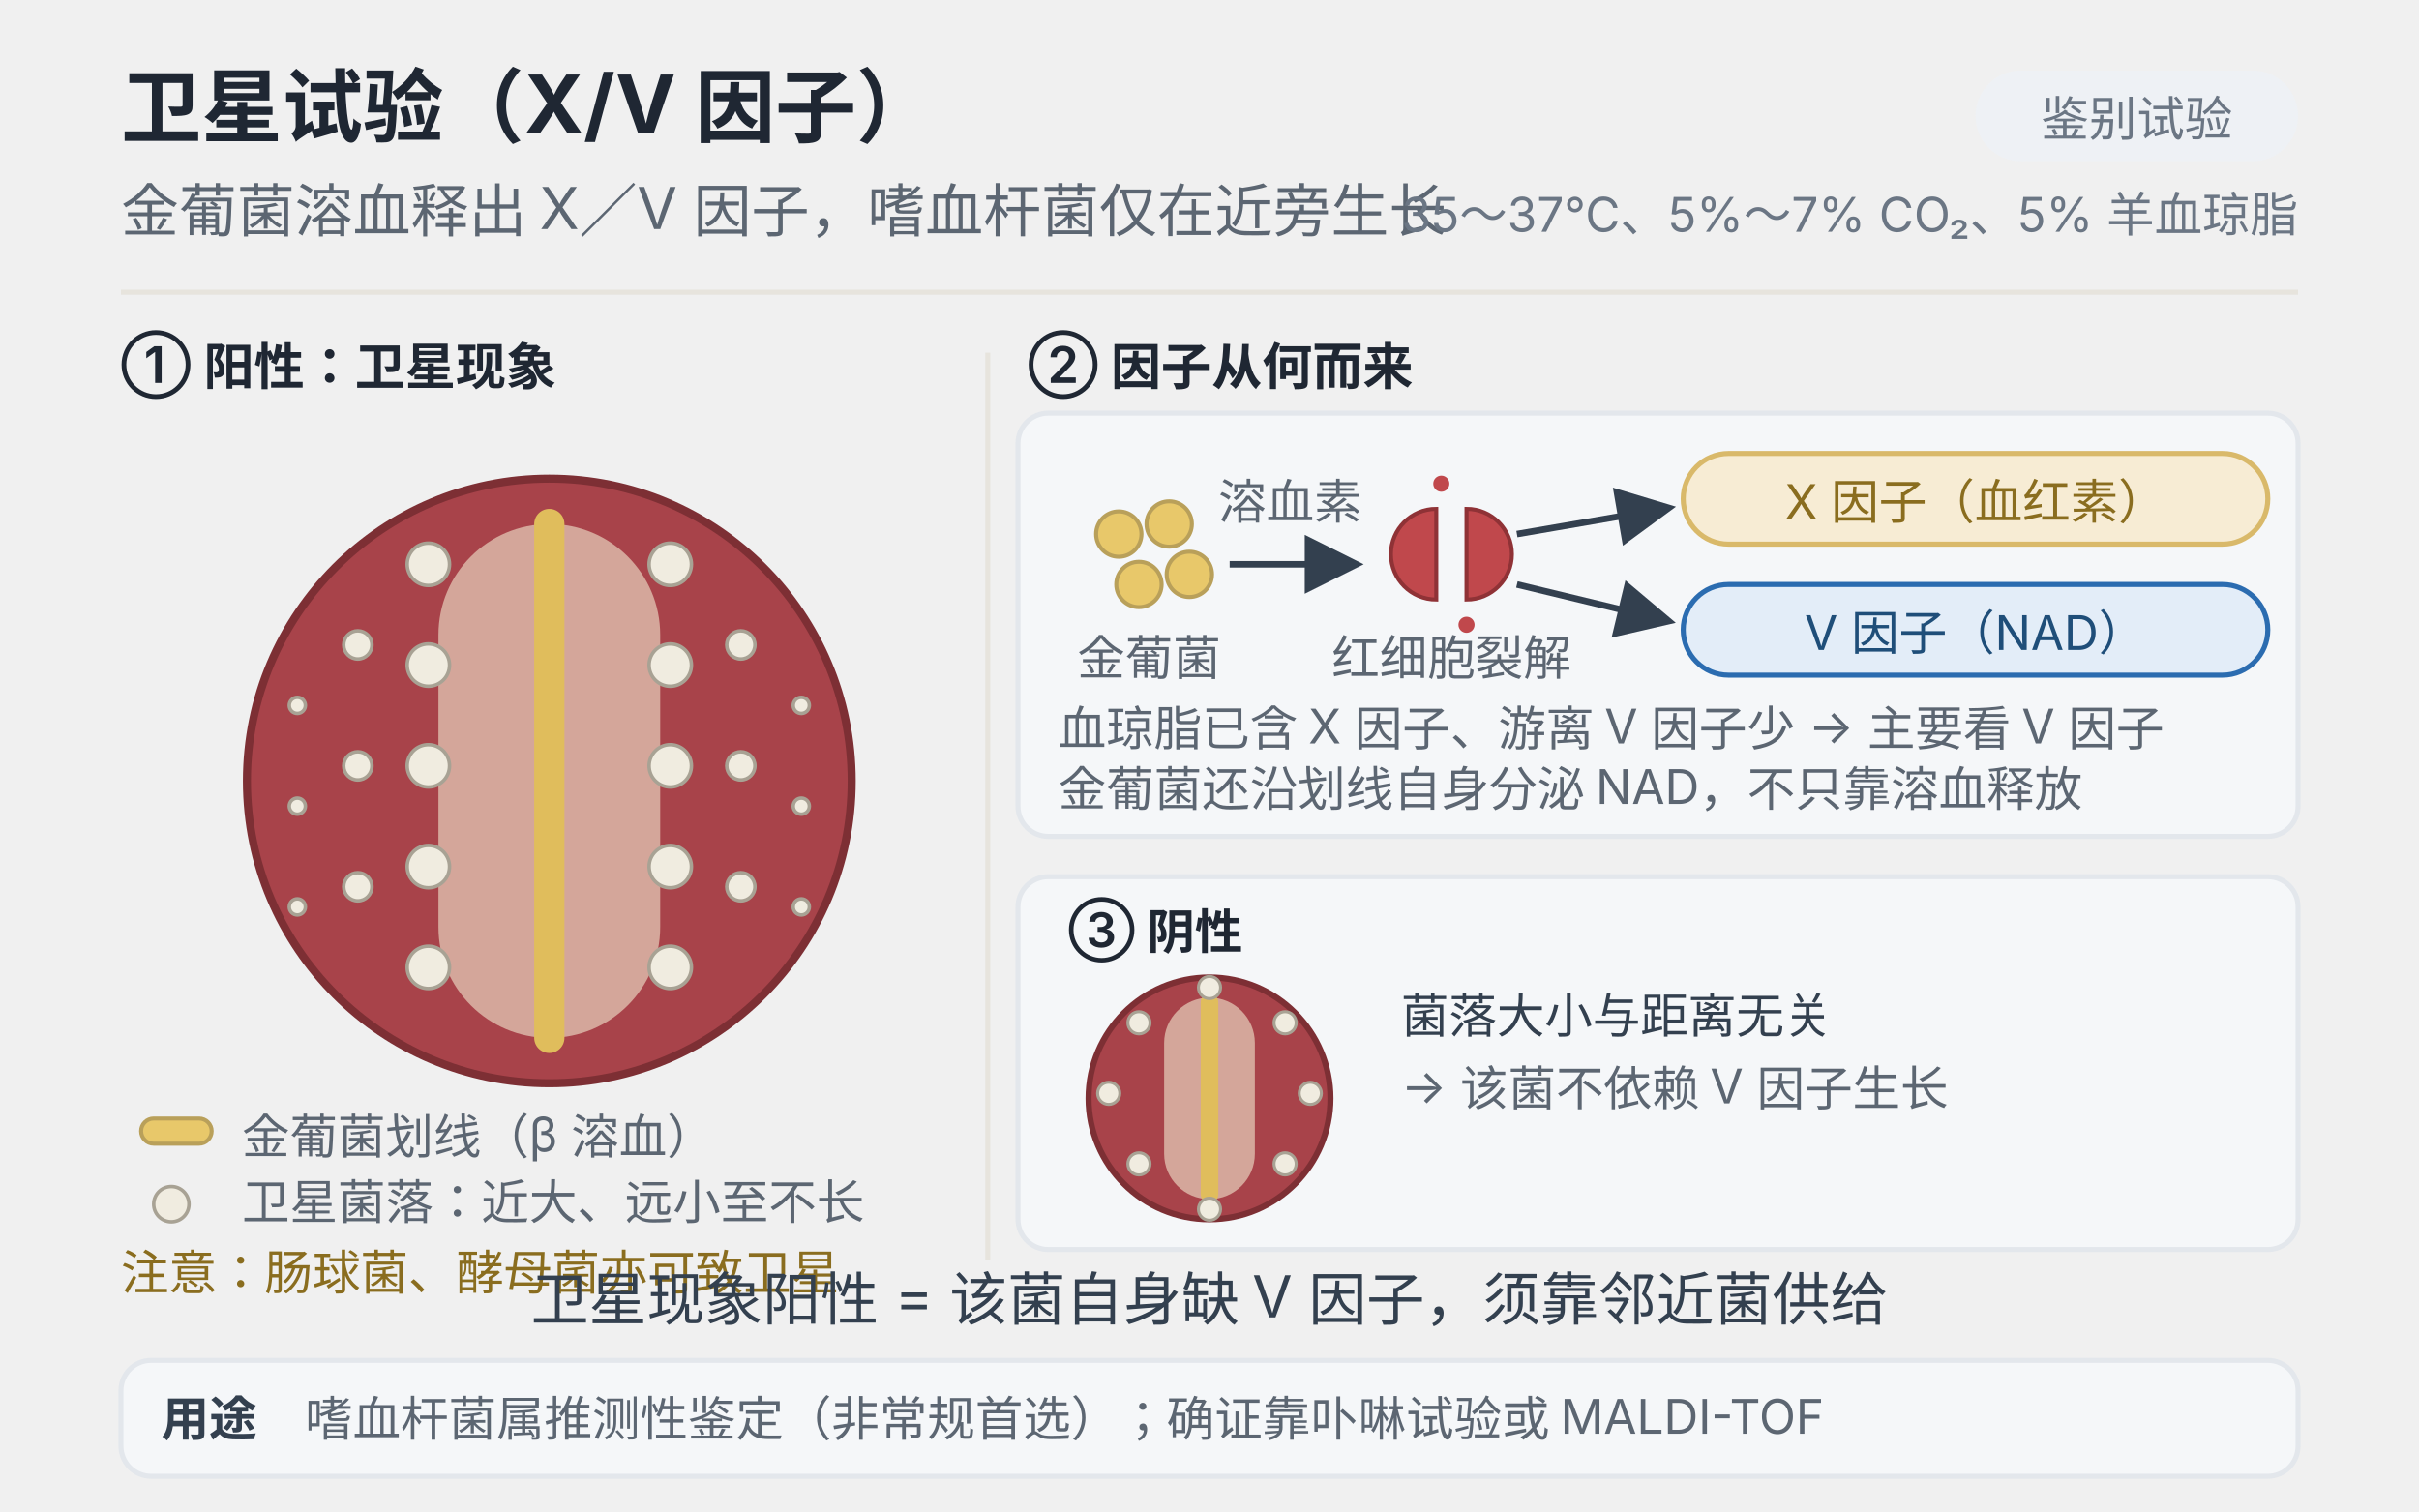
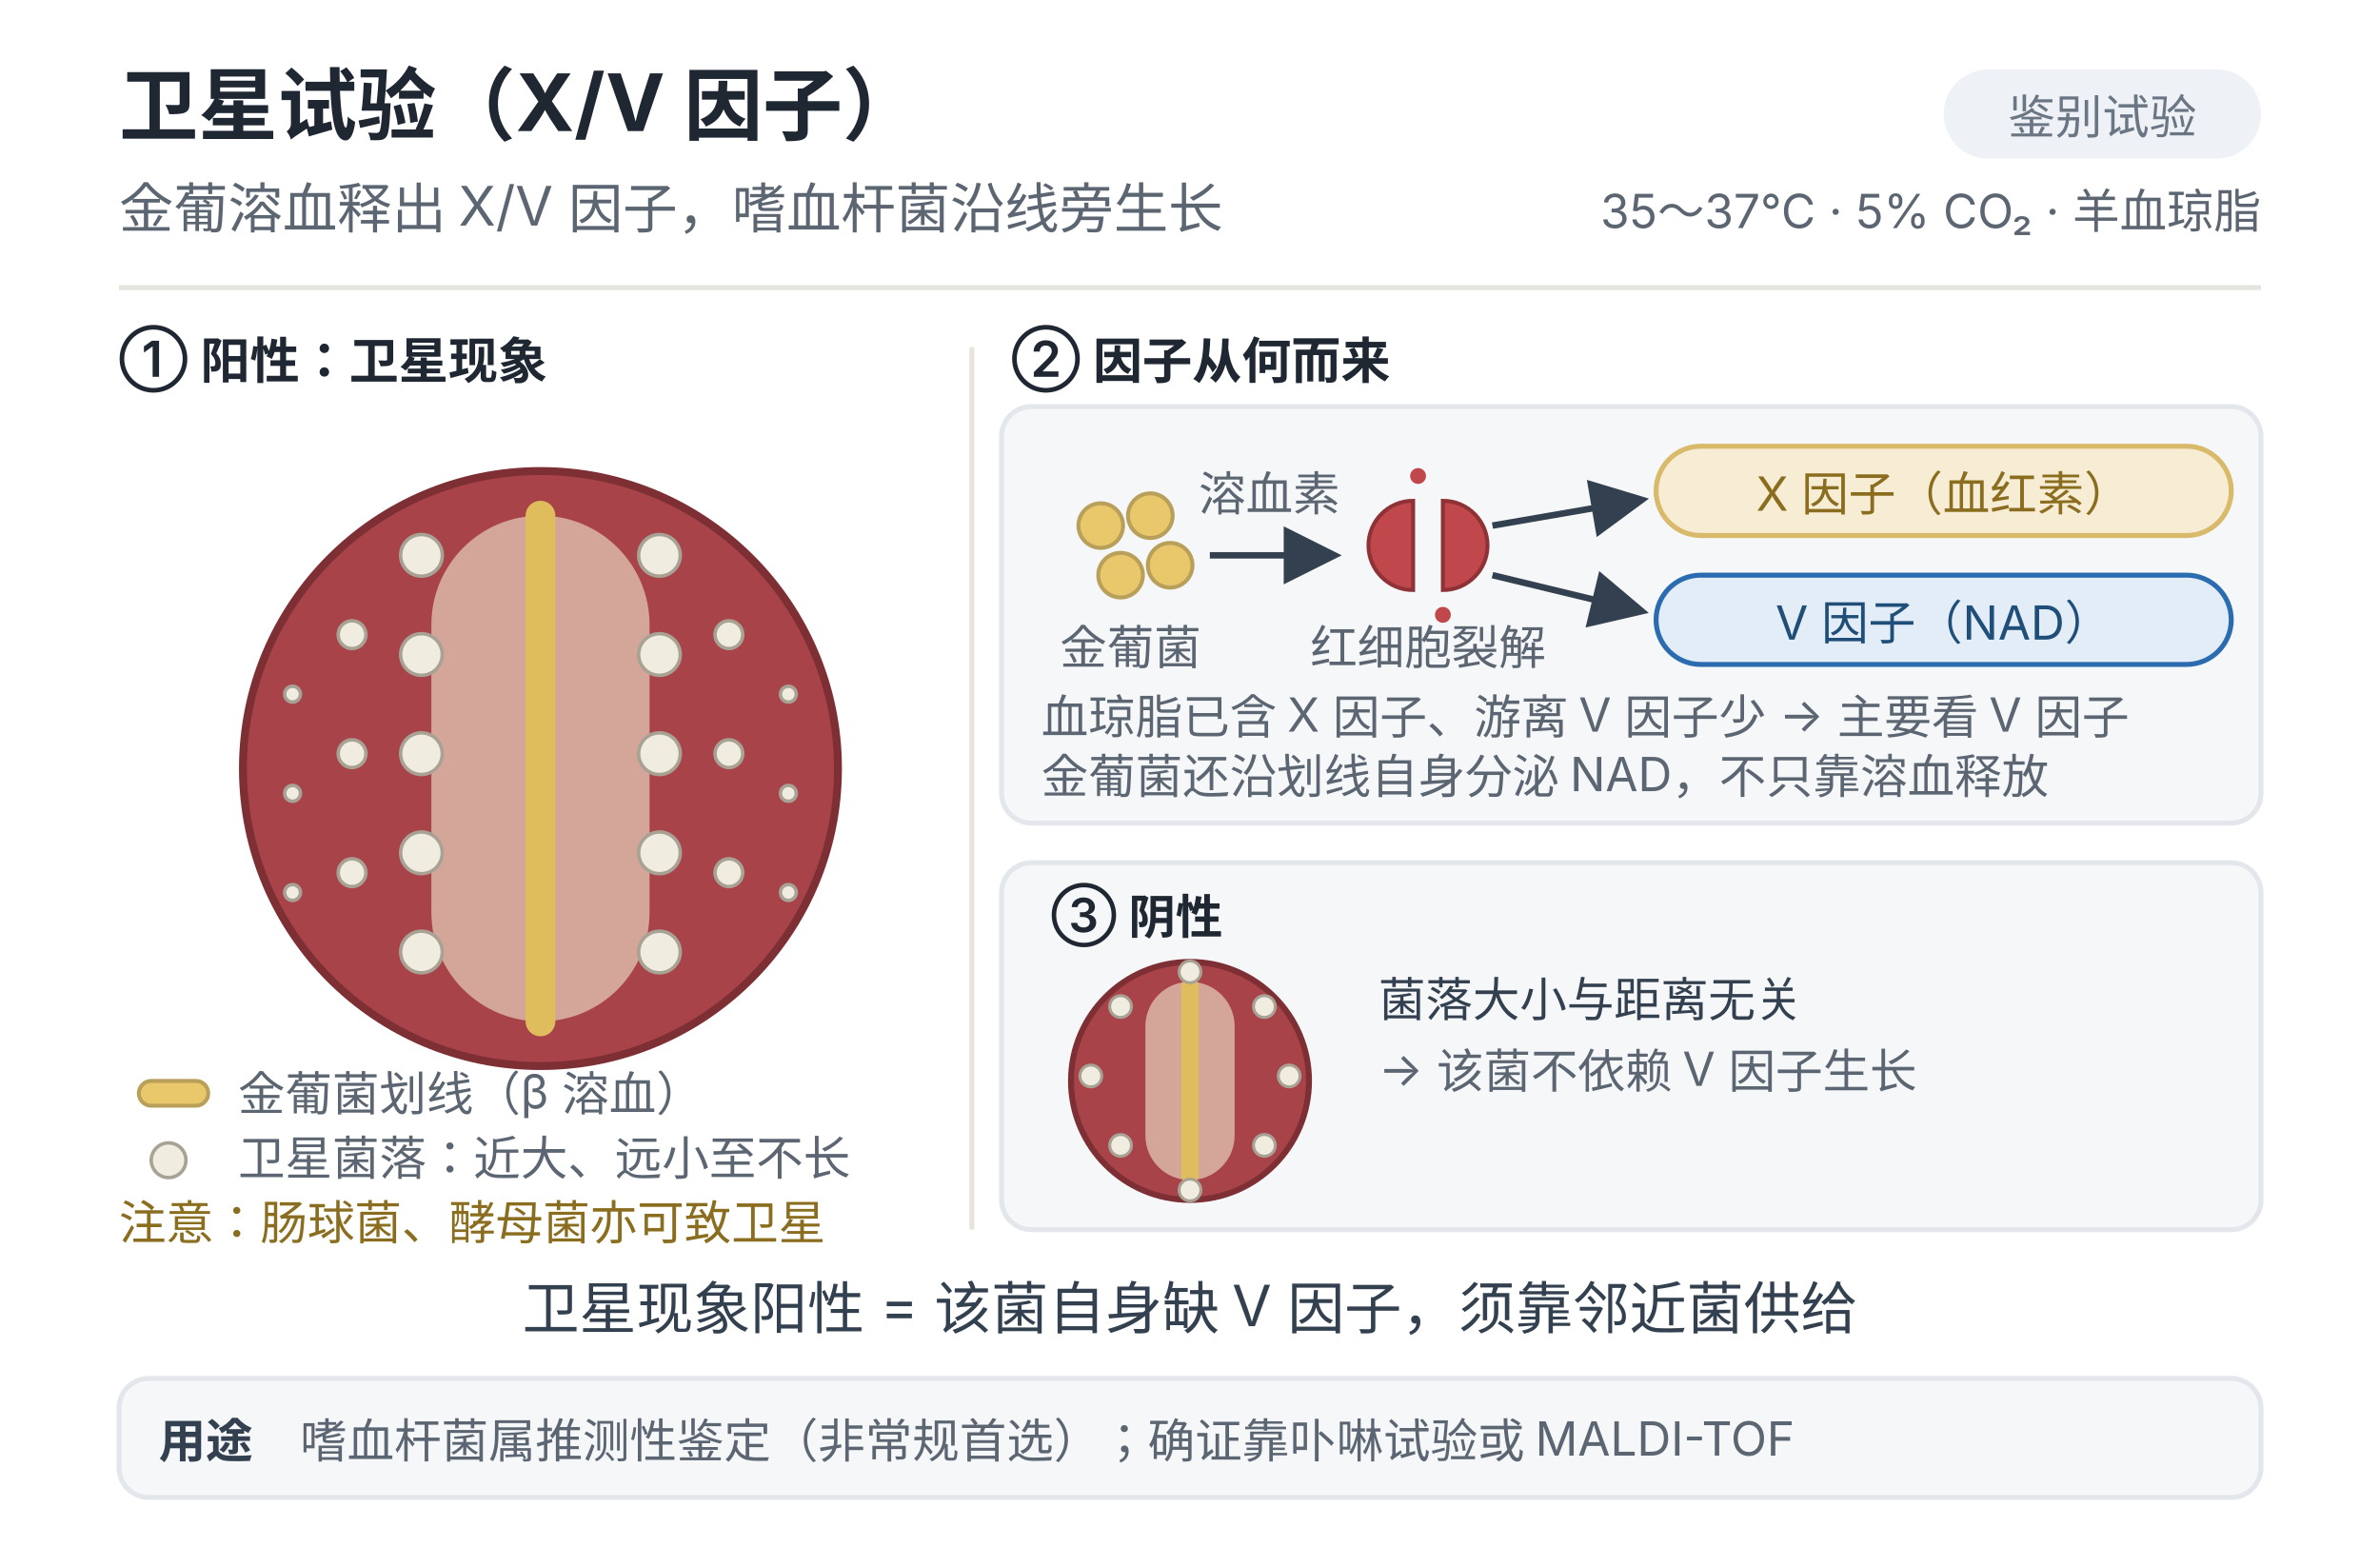
- <svg xmlns="http://www.w3.org/2000/svg" viewBox="0 0 480 300" role="img" font-family="-apple-system,'PingFang SC','Microsoft YaHei',sans-serif">
+ <svg xmlns="http://www.w3.org/2000/svg" viewBox="0 0 480 312" role="img" font-family="-apple-system,'PingFang SC','Microsoft YaHei',sans-serif">
  <defs>
    <marker id="arr" markerWidth="9" markerHeight="9" refX="7" refY="4.5" orient="auto">
      <path d="M0,0 L9,4.5 L0,9 z" fill="#33404f" />
    </marker>
  </defs>
+   <rect width="480" height="312" fill="#ffffff" />
  <text x="24" y="27" font-size="16" font-weight="700" fill="#1f2733">卫星试验（X/V 因子）</text>
  <rect x="392" y="14" width="64" height="18" rx="9" fill="#eef1f5" />
  <text x="424" y="27" text-anchor="middle" font-size="9.5" fill="#6b7684">鉴别试验</text>
-   <text x="24" y="46" font-size="11.5" fill="#5c6672">金葡菌溶血释出 X／V 因子，嗜血杆菌仅在近旁生长</text>
-   <text x="456" y="46" text-anchor="end" font-size="9.5" fill="#6b7684">35～37℃、5%～7% CO₂、5% 羊血琼脂</text>
+   <text x="24" y="46" font-size="11" fill="#5c6672">金葡溶血释出 X/V 因子，嗜血杆菌沿线旁生长</text>
+   <text x="456" y="46" text-anchor="end" font-size="9.5" fill="#5c6672">35～37℃ · 5% CO₂ · 羊血琼脂</text>
  <line x1="24" y1="58" x2="456" y2="58" stroke="#e7e4dd" />
-   <line x1="196" y1="70" x2="196" y2="250" stroke="#e7e4dd" />
+   <line x1="196" y1="70" x2="196" y2="248" stroke="#e7e4dd" />
  <text x="24" y="76" font-size="10" font-weight="600" fill="#1f2733">① 阳性：卫星现象</text>
  <circle cx="109" cy="155" r="60" fill="#a8434a" stroke="#7d2f34" stroke-width="1.6" />
  <rect x="87" y="104" width="44" height="102" rx="22" fill="#f2e8cf" opacity="0.6" />
  <line x1="109" y1="104" x2="109" y2="206" stroke="#e0bd5c" stroke-width="6" stroke-linecap="round" />
  <g fill="#f0ece0" stroke="#a8a294" stroke-width="0.7">
    <circle cx="85" cy="112" r="4.2" />
    <circle cx="85" cy="132" r="4.2" />
    <circle cx="85" cy="152" r="4.2" />
    <circle cx="85" cy="172" r="4.2" />
    <circle cx="85" cy="192" r="4.2" />
    <circle cx="133" cy="112" r="4.2" />
    <circle cx="133" cy="132" r="4.2" />
    <circle cx="133" cy="152" r="4.2" />
    <circle cx="133" cy="172" r="4.2" />
    <circle cx="133" cy="192" r="4.2" />
    <circle cx="71" cy="128" r="2.8" />
    <circle cx="71" cy="152" r="2.8" />
    <circle cx="71" cy="176" r="2.8" />
    <circle cx="147" cy="128" r="2.8" />
    <circle cx="147" cy="152" r="2.8" />
    <circle cx="147" cy="176" r="2.8" />
    <circle cx="59" cy="140" r="1.6" />
    <circle cx="59" cy="160" r="1.6" />
    <circle cx="59" cy="180" r="1.6" />
    <circle cx="159" cy="140" r="1.6" />
    <circle cx="159" cy="160" r="1.6" />
    <circle cx="159" cy="180" r="1.6" />
  </g>
-   <rect x="28" y="222" width="14" height="5" rx="2.5" fill="#e8c86a" stroke="#b9a05a" stroke-width="0.8" />
-   <text x="48" y="229" font-size="9.5" fill="#5c6672">金葡菌划线（β 溶血）</text>
-   <circle cx="34" cy="239" r="3.5" fill="#f0ece0" stroke="#a8a294" stroke-width="0.7" />
-   <text x="48" y="242" font-size="9.5" fill="#5c6672">卫星菌落：近大、远小至不长</text>
-   <text x="24" y="256" font-size="9.5" fill="#8a6d1f">注意：肠球菌、酵母菌亦可致卫星</text>
+   <rect x="28" y="218" width="14" height="5" rx="2.5" fill="#e8c86a" stroke="#b9a05a" stroke-width="0.8" />
+   <text x="48" y="224" font-size="9.5" fill="#5c6672">金葡菌划线（β 溶血）</text>
+   <circle cx="34" cy="234" r="3.5" fill="#f0ece0" stroke="#a8a294" stroke-width="0.7" />
+   <text x="48" y="237" font-size="9.5" fill="#5c6672">卫星菌落：近大、远小至不长</text>
+   <text x="24" y="250" font-size="9.5" fill="#8a6d1f">注意：肠球菌、酵母菌亦可致卫星</text>
  <text x="204" y="76" font-size="10" font-weight="600" fill="#1f2733">② 因子从何而来</text>
  <rect x="202" y="82" width="254" height="84" rx="6" fill="#f5f7f9" stroke="#e3e7ec" />
  <g fill="#e8c86a" stroke="#b9a05a" stroke-width="0.8">
    <circle cx="222" cy="106" r="4.5" />
    <circle cx="232" cy="104" r="4.5" />
    <circle cx="226" cy="116" r="4.5" />
    <circle cx="236" cy="114" r="4.5" />
  </g>
  <text x="228" y="134" text-anchor="middle" font-size="9.5" fill="#5c6672">金葡菌</text>
  <text x="256" y="103" text-anchor="middle" font-size="9.5" fill="#5c6672">溶血素</text>
  <line x1="244" y1="112" x2="268" y2="112" stroke="#33404f" stroke-width="1.3" marker-end="url(#arr)" />
  <path d="M285,101 a9,9 0 0,0 0,18 z" fill="#c0484c" stroke="#8f3236" stroke-width="0.8" />
  <path d="M291,101 a9,9 0 0,1 0,18 z" fill="#c0484c" stroke="#8f3236" stroke-width="0.8" />
  <circle cx="286" cy="96" r="1.6" fill="#c0484c" />
  <circle cx="291" cy="124" r="1.6" fill="#c0484c" />
  <text x="288" y="134" text-anchor="middle" font-size="9.5" fill="#5c6672">红细胞裂解</text>
  <line x1="301" y1="106" x2="330" y2="101" stroke="#33404f" stroke-width="1.3" marker-end="url(#arr)" />
  <line x1="301" y1="116" x2="330" y2="123" stroke="#33404f" stroke-width="1.3" marker-end="url(#arr)" />
  <rect x="334" y="90" width="116" height="18" rx="9" fill="#f7ecd4" stroke="#d9b96a" />
  <text x="392" y="103" text-anchor="middle" font-size="9.5" fill="#8a6d1f">X 因子（血红素）</text>
  <rect x="334" y="116" width="116" height="18" rx="9" fill="#e3edf8" stroke="#2b6cb0" />
  <text x="392" y="129" text-anchor="middle" font-size="9.5" fill="#1f4e79">V 因子（NAD）</text>
  <text x="210" y="148" font-size="9.5" fill="#5c6672">血琼脂已含 X 因子、游离 V 因子少 → 主要看 V 因子</text>
  <text x="210" y="160" font-size="9.5" fill="#5c6672">金葡菌还沿划线自身分泌 NAD，不只靠溶血释放</text>
  <rect x="202" y="174" width="254" height="74" rx="6" fill="#f5f7f9" stroke="#e3e7ec" />
  <text x="212" y="188" font-size="9.5" font-weight="600" fill="#1f2733">③ 阴性</text>
  <circle cx="240" cy="218" r="24" fill="#a8434a" stroke="#7d2f34" stroke-width="1.2" />
  <rect x="231" y="198" width="18" height="40" rx="9" fill="#f2e8cf" opacity="0.6" />
  <line x1="240" y1="199" x2="240" y2="237" stroke="#e0bd5c" stroke-width="3.5" stroke-linecap="round" />
  <g fill="#f0ece0" stroke="#a8a294" stroke-width="0.6">
    <circle cx="226" cy="203" r="2.2" />
    <circle cx="255" cy="203" r="2.2" />
    <circle cx="220" cy="217" r="2.2" />
    <circle cx="260" cy="217" r="2.2" />
    <circle cx="226" cy="231" r="2.2" />
    <circle cx="255" cy="231" r="2.2" />
    <circle cx="240" cy="196" r="2.2" />
    <circle cx="240" cy="240" r="2.2" />
  </g>
  <text x="278" y="205" font-size="9.5" fill="#33404f">菌落大小与距离无关</text>
  <text x="278" y="219" font-size="9.5" fill="#5c6672">→ 该菌不依赖 V 因子生长</text>
-   <text x="240" y="262" text-anchor="middle" font-size="11.5" fill="#33404f">卫星现象阳性 = 该菌自身缺 V 因子，须靠邻近菌供给</text>
-   <rect x="24" y="270" width="432" height="23" rx="6" fill="#f5f7f9" stroke="#e3e7ec" />
-   <text x="32" y="285" font-size="9.5" fill="#5c6672">
+   <text x="240" y="268" text-anchor="middle" font-size="11.5" fill="#33404f">卫星现象阳性 = 该菌自身缺 V 因子，须靠邻近菌供给</text>
+   <rect x="24" y="278" width="432" height="24" rx="6" fill="#f5f7f9" stroke="#e3e7ec" />
+   <text x="32" y="294" font-size="9.5" fill="#5c6672">
    <tspan font-weight="700" fill="#33404f">用途</tspan>　嗜血杆菌属推测性鉴定（非常规首选）；确证靠卟啉试验或 MALDI-TOF</text>
</svg>
